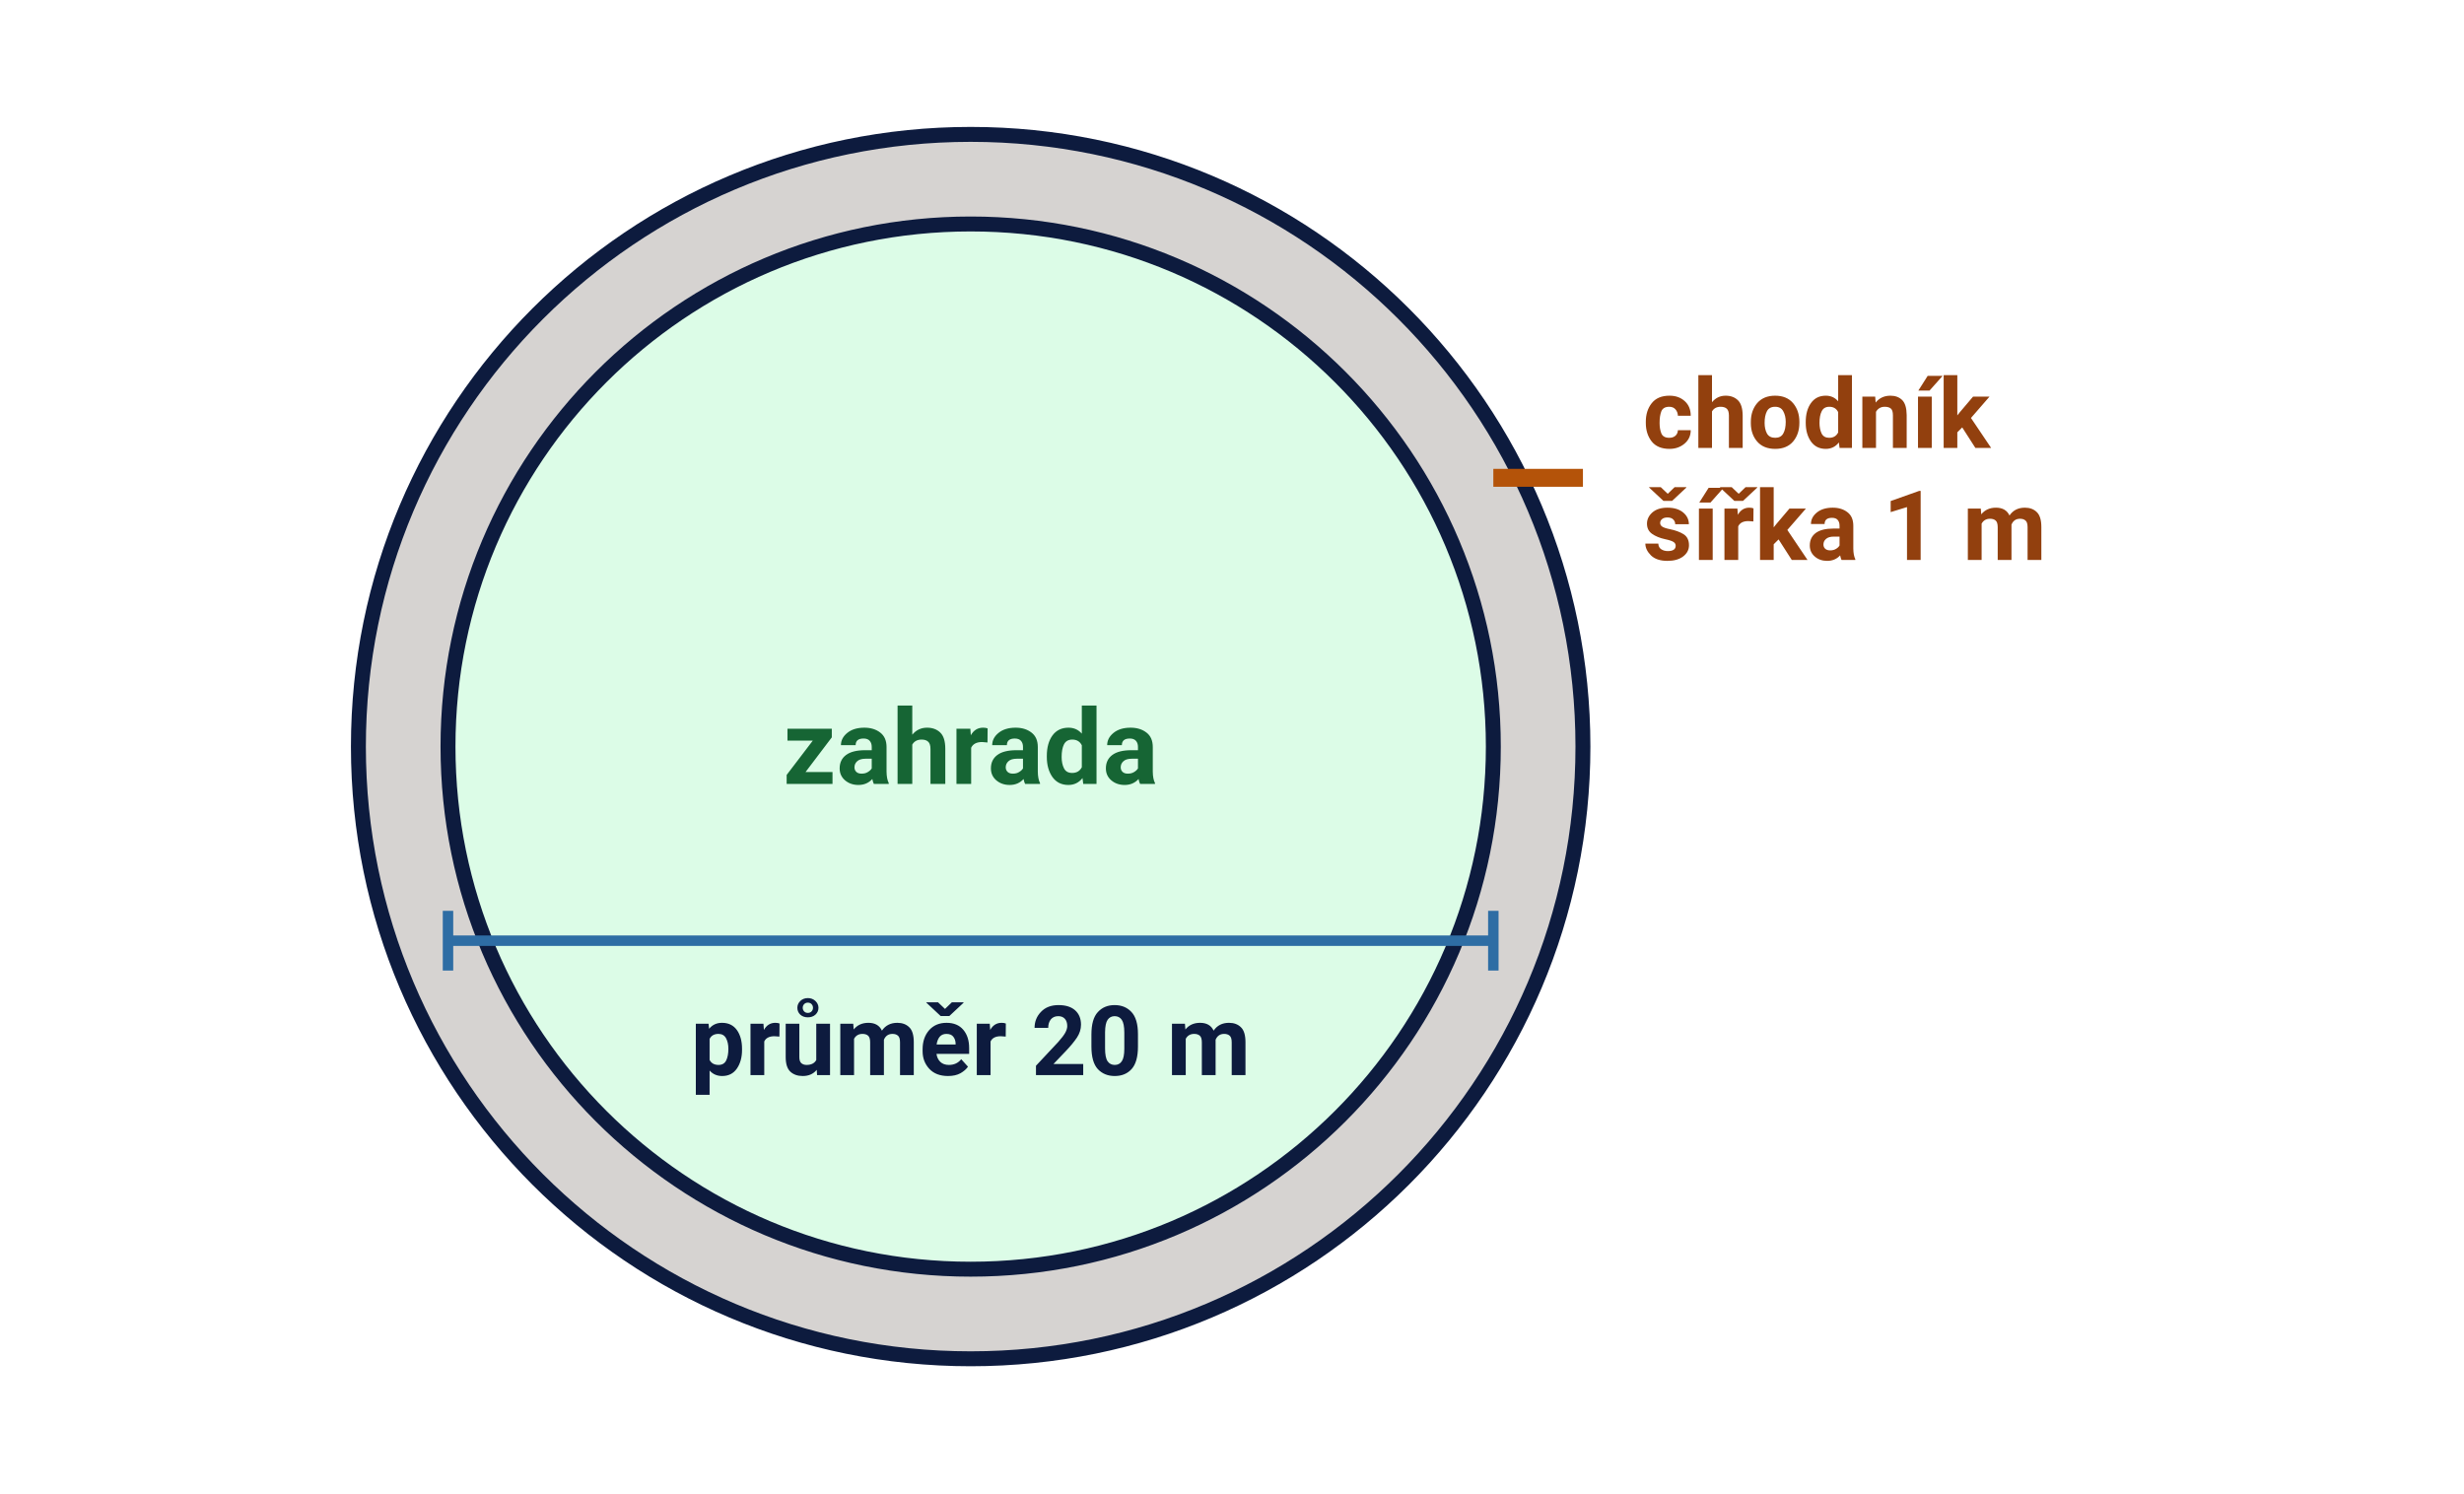
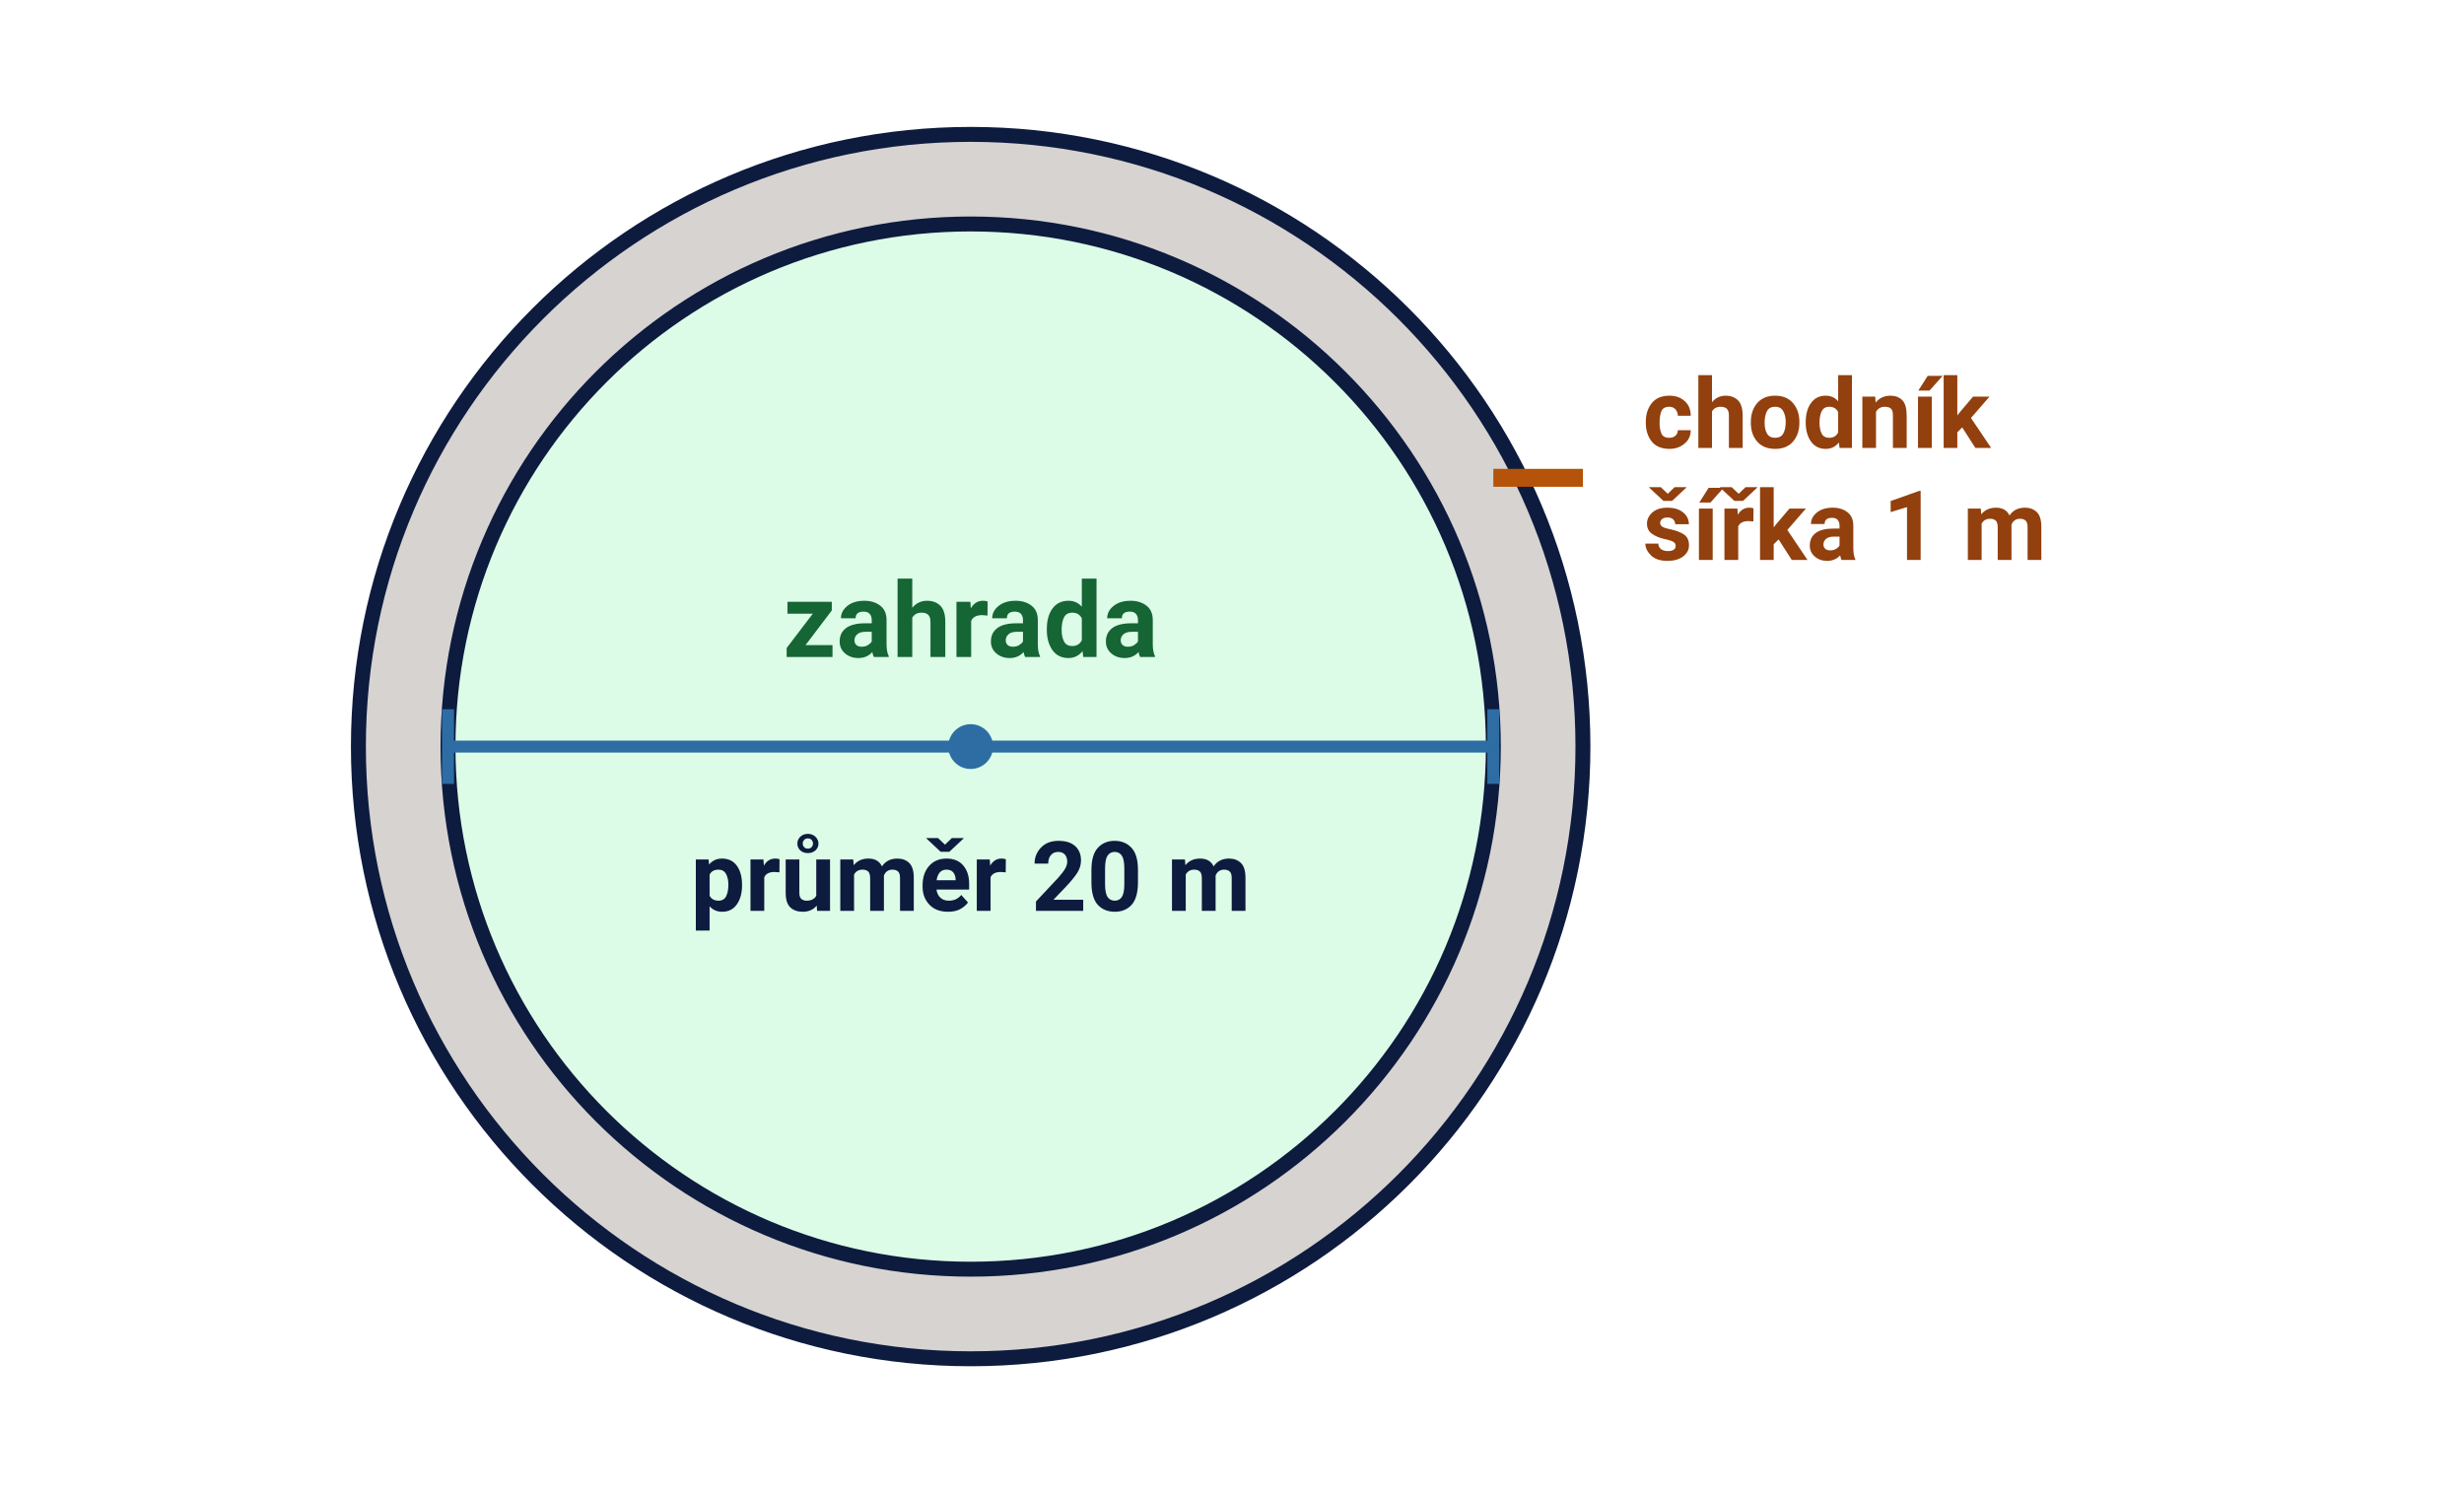
<svg xmlns="http://www.w3.org/2000/svg" viewBox="0 0 330 200" width="330" height="200" font-family="system-ui, -apple-system, 'Segoe UI', Roboto, Helvetica, Arial, sans-serif">
  <circle cx="130" cy="100" r="82" fill="#d6d3d1" stroke="#0D1B3E" stroke-width="2" />
  <circle cx="130" cy="100" r="70" fill="#dcfce7" stroke="#0D1B3E" stroke-width="2" />
-   <text x="130" y="105" font-size="14" font-weight="700" fill="#166534" text-anchor="middle">zahrada</text>
-   <line x1="60" y1="126" x2="200" y2="126" stroke="#2E6DA4" stroke-width="1.4" />
-   <line x1="60" y1="122" x2="60" y2="130" stroke="#2E6DA4" stroke-width="1.4" />
-   <line x1="200" y1="122" x2="200" y2="130" stroke="#2E6DA4" stroke-width="1.4" />
-   <text x="130" y="144" font-size="13" font-weight="700" fill="#0D1B3E" text-anchor="middle">průměr 20 m</text>
+   <text x="130" y="88" font-size="14" font-weight="700" fill="#166534" text-anchor="middle">zahrada</text>
+   <line x1="60" y1="100" x2="200" y2="100" stroke="#2E6DA4" stroke-width="1.6" />
+   <line x1="60" y1="95" x2="60" y2="105" stroke="#2E6DA4" stroke-width="1.6" />
+   <line x1="200" y1="95" x2="200" y2="105" stroke="#2E6DA4" stroke-width="1.6" />
+   <circle cx="130" cy="100" r="3" fill="#2E6DA4" />
+   <text x="130" y="122" font-size="13" font-weight="700" fill="#0D1B3E" text-anchor="middle">průměr 20 m</text>
  <line x1="200" y1="64" x2="212" y2="64" stroke="#b45309" stroke-width="2.4" />
  <text x="220" y="60" font-size="13" font-weight="700" fill="#92400e" text-anchor="start">chodník</text>
  <text x="220" y="75" font-size="13" font-weight="700" fill="#92400e" text-anchor="start">šířka 1 m</text>
</svg>
